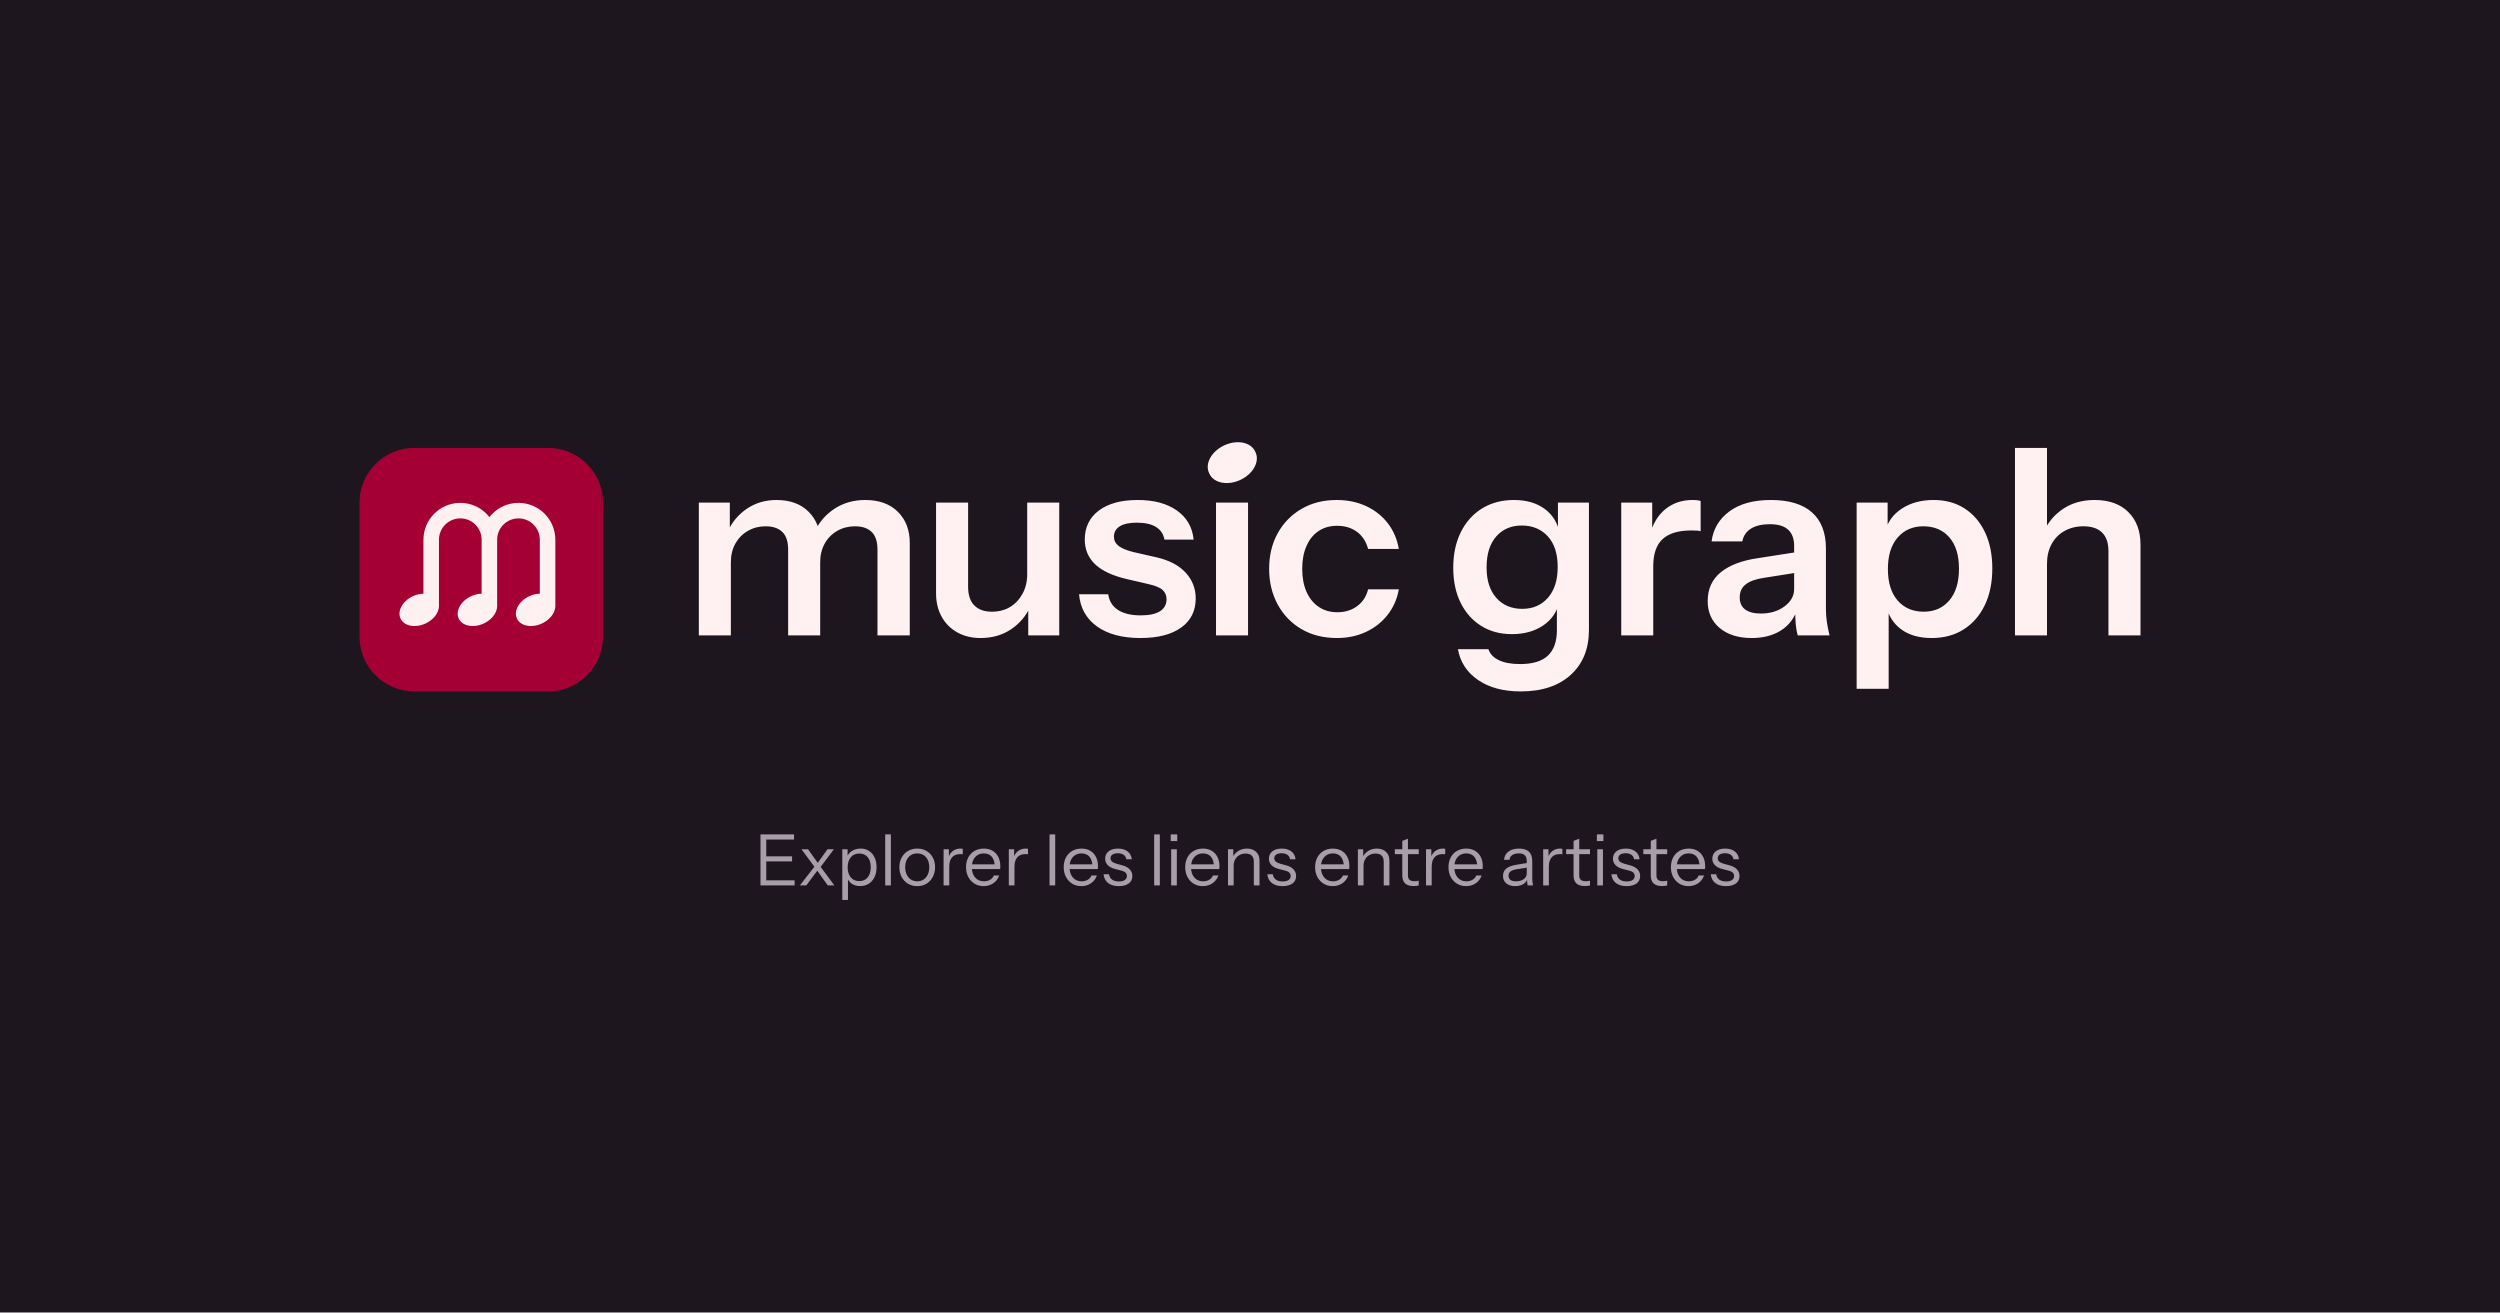
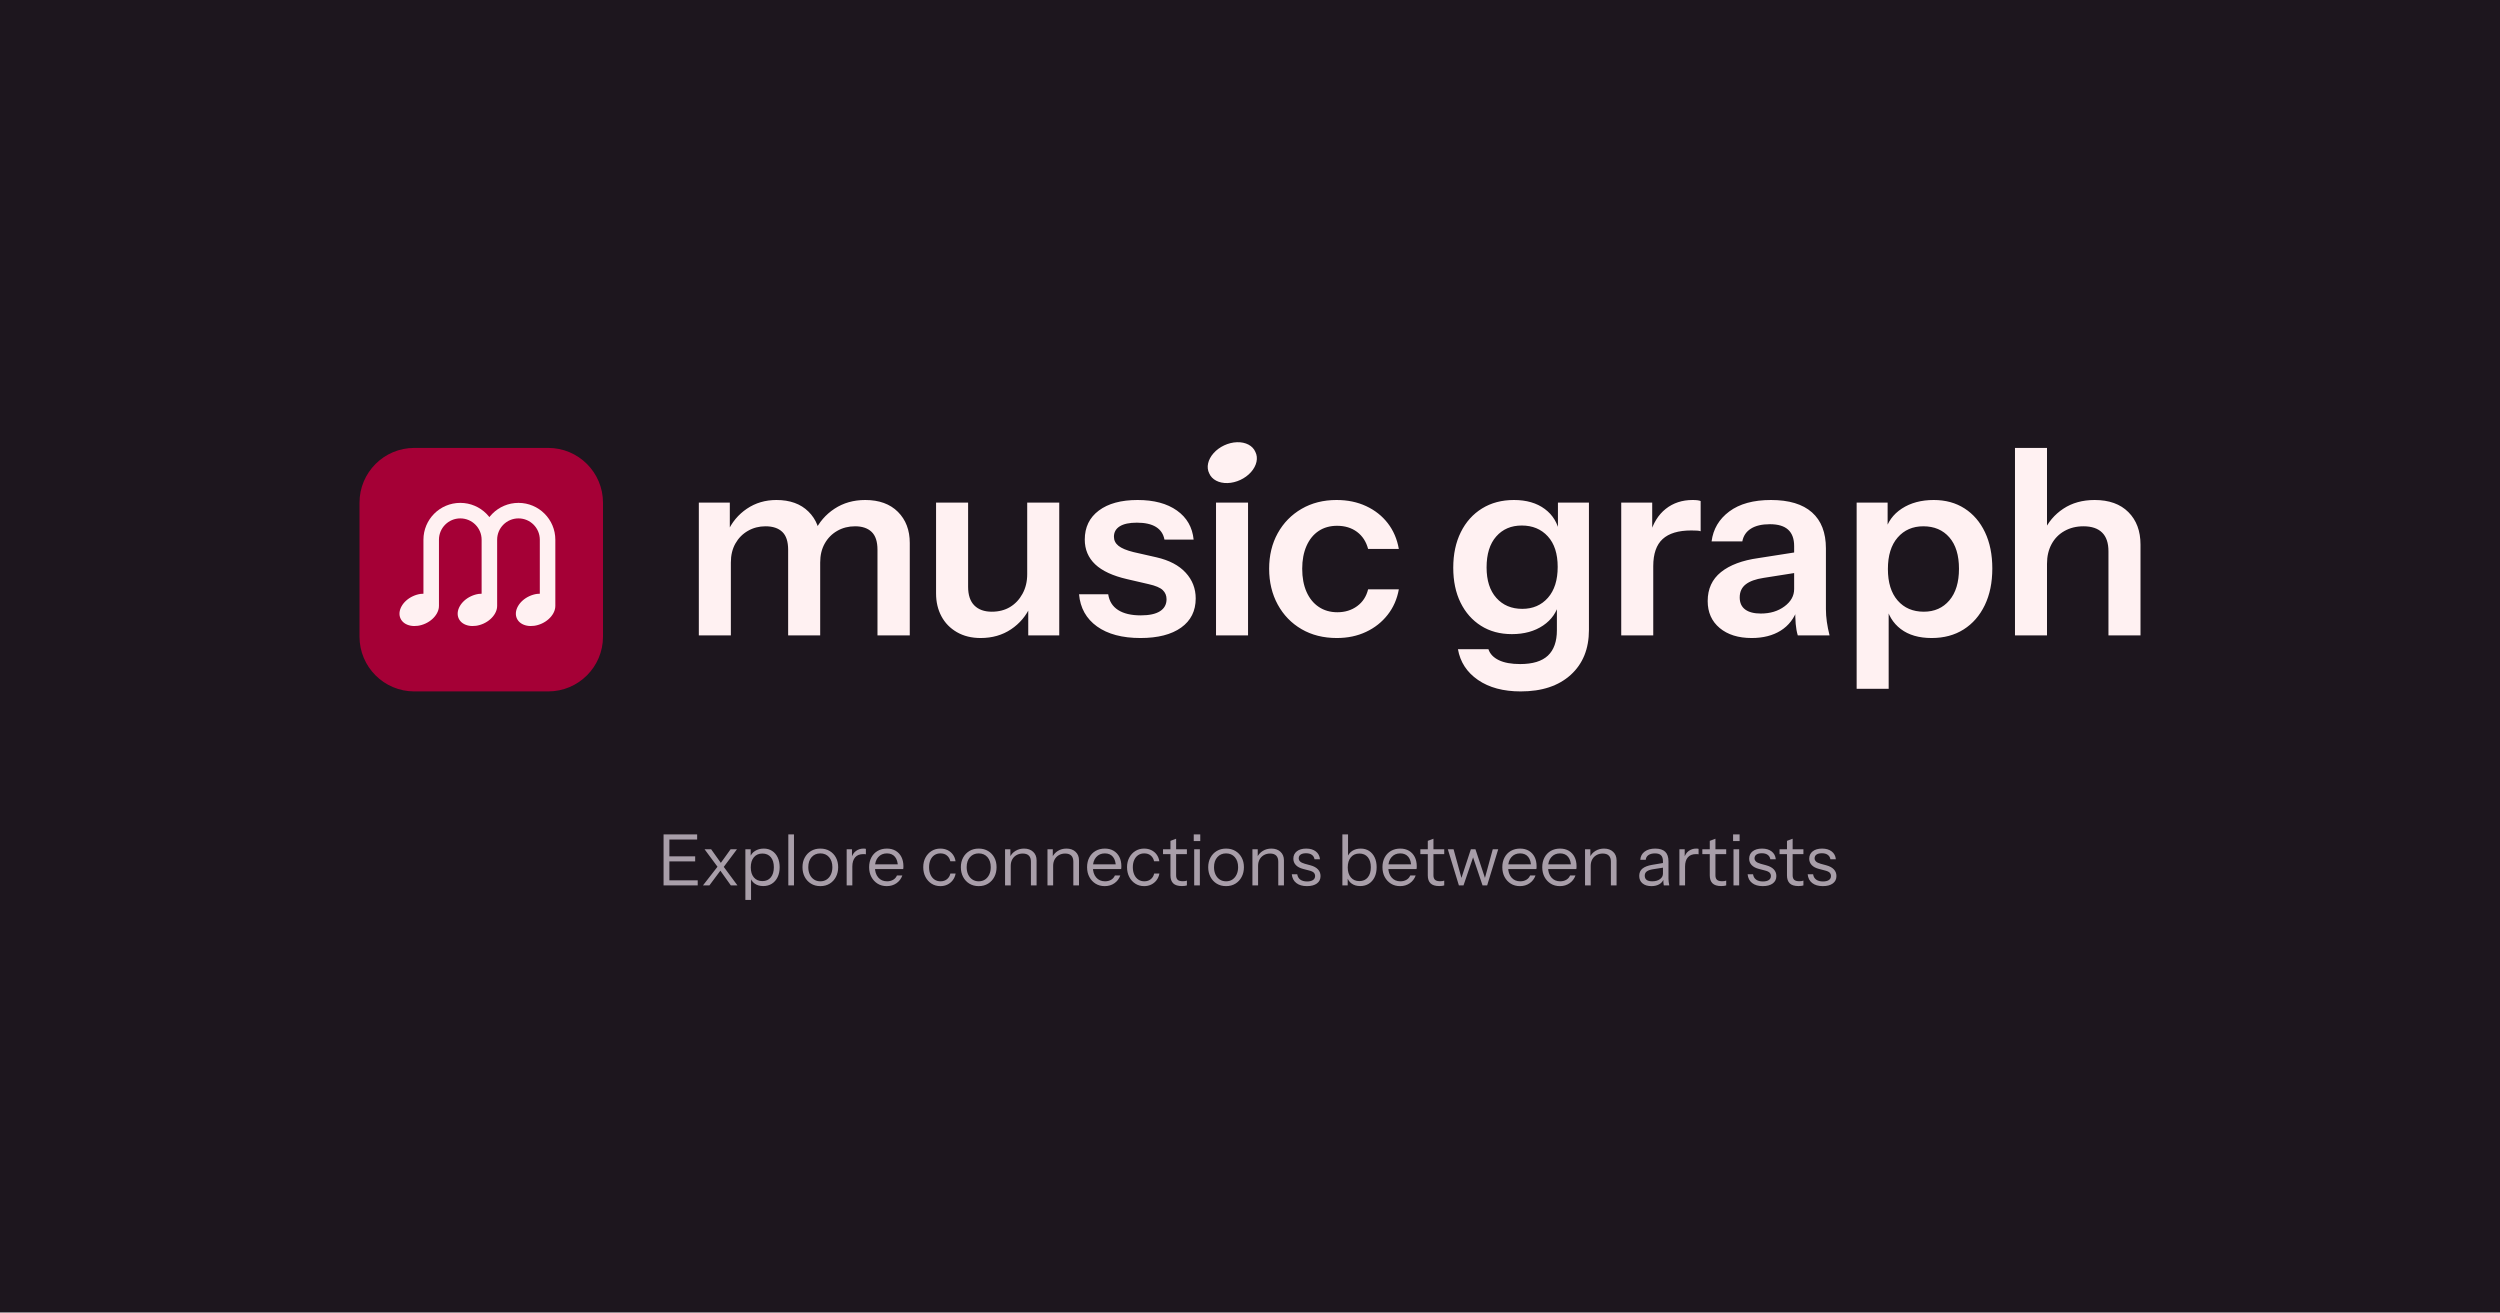
<svg xmlns="http://www.w3.org/2000/svg" viewBox="0 0 1200 630" width="1200" height="630" role="img" aria-labelledby="title">
  <path fill="#1d161e" d="M0 0H1200V630H0Z" />
  <path fill="#a50036" d="M198.86 215H263.14A26.3 26.3 0 0 1 289.44 241.3V305.58A26.3 26.3 0 0 1 263.14 331.88H198.86A26.3 26.3 0 0 1 172.56 305.58V241.3A26.3 26.3 0 0 1 198.86 215Z" />
  <path fill="#fff1f2" d="M203.25 259.07H210.7V290.88H203.25ZM231.18 259.07H238.63V290.88H231.18ZM259.11 259.07H266.56V290.88H259.11ZM203.25 259.07A17.69 17.69 0 0 1 238.63 259.07H231.18A10.24 10.24 0 0 0 210.7 259.07ZM231.18 259.07A17.69 17.69 0 0 1 266.56 259.07H259.11A10.24 10.24 0 0 0 238.63 259.07ZM192.26 296.91A9.89 7.22 -25 1 1 210.19 288.55A9.89 7.22 -25 1 1 192.26 296.91ZM220.19 296.91A9.89 7.22 -25 1 1 238.12 288.55A9.89 7.22 -25 1 1 220.19 296.91ZM248.12 296.91A9.89 7.22 -25 1 1 266.05 288.55A9.89 7.22 -25 1 1 248.12 296.91Z" />
  <path fill="#fff1f2" d="M335.44 305V241.25H350.31V256.25H350.81V305ZM378.31 305V263.88Q378.31 258 375.5 255.31Q372.69 252.62 367.44 252.62Q362.81 252.62 359 254.81Q355.19 257 353 260.88Q350.81 264.75 350.81 270L349.19 255.38Q352.31 248.38 358.5 244.19Q364.69 240 372.69 240Q382.44 240 388.06 245.56Q393.69 251.12 393.69 259.88V305ZM421.19 305V263.88Q421.19 258 418.38 255.31Q415.56 252.62 410.44 252.62Q405.69 252.62 401.88 254.81Q398.06 257 395.88 260.88Q393.69 264.75 393.69 270L390.94 255.38Q394.19 248.38 400.56 244.19Q406.94 240 415.31 240Q425.31 240 431 245.69Q436.69 251.38 436.69 260.62V305ZM470.69 306.25Q464.19 306.25 459.31 303.44Q454.44 300.62 451.88 295.81Q449.31 291 449.31 284.88V241.25H464.69V281.62Q464.69 287.62 467.69 290.62Q470.69 293.62 476.06 293.62Q481.06 293.62 484.81 291.38Q488.56 289.12 490.81 285Q493.06 280.88 493.06 275.62L494.69 290.88Q491.56 297.88 485.31 302.06Q479.06 306.25 470.69 306.25ZM493.56 305V290H493.06V241.25H508.44V305ZM547.44 306.25Q534.31 306.25 526.56 300.69Q518.81 295.12 517.94 285.25H531.94Q532.69 290.25 536.69 292.81Q540.69 295.38 547.56 295.38Q553.69 295.38 556.81 293.38Q559.94 291.38 559.94 287.62Q559.94 285 558.12 283.25Q556.31 281.5 551.31 280.38L541.06 278Q530.69 275.62 525.69 270.88Q520.69 266.12 520.69 259Q520.69 250.12 527.44 245.06Q534.19 240 546.06 240Q557.81 240 564.94 245.06Q572.06 250.12 572.94 259H558.94Q558.19 255 554.88 252.94Q551.56 250.88 545.69 250.88Q540.31 250.88 537.5 252.62Q534.69 254.38 534.69 257.62Q534.69 260.25 536.88 262Q539.06 263.75 544.06 265L555.06 267.5Q564.31 269.62 569.12 274.88Q573.94 280.12 573.94 287.25Q573.94 296.25 566.94 301.25Q559.94 306.25 547.44 306.25ZM583.69 305V241.25H599.06V305ZM580.43 227.23A12.22 8.92 -25 1 1 602.57 216.9A12.22 8.92 -25 1 1 580.43 227.23ZM641.69 306.25Q632.06 306.25 624.75 302Q617.44 297.75 613.31 290.19Q609.19 282.62 609.19 273Q609.19 263.38 613.31 255.94Q617.44 248.5 624.75 244.25Q632.06 240 641.56 240Q649.44 240 655.75 242.94Q662.06 245.88 666.12 251.12Q670.19 256.38 671.44 263.5H656.69Q655.31 258.25 651.38 255.31Q647.44 252.38 641.81 252.38Q636.69 252.38 632.94 254.88Q629.19 257.38 627.12 262.06Q625.06 266.75 625.06 273Q625.06 279.38 627.12 284.06Q629.19 288.75 633 291.31Q636.81 293.88 641.94 293.88Q647.44 293.88 651.44 290.94Q655.44 288 656.69 282.88H671.44Q670.19 289.88 666.06 295.12Q661.94 300.38 655.69 303.31Q649.44 306.25 641.69 306.25ZM729.94 331.88Q717.44 331.88 709.44 326.38Q701.44 320.88 699.81 311.62H714.44Q715.56 315 719.44 316.88Q723.31 318.75 729.69 318.75Q738.69 318.75 743 314.69Q747.31 310.62 747.31 302.5V288.75L748.44 289Q746.81 296.12 740.69 300.25Q734.56 304.38 725.69 304.38Q717.19 304.38 710.88 300.38Q704.56 296.38 701.06 289.25Q697.56 282.12 697.56 272.5Q697.56 262.75 701.19 255.44Q704.81 248.12 711.38 244.06Q717.94 240 726.69 240Q735.69 240 741.5 244.31Q747.31 248.62 748.69 256.25L747.81 256.38V241.25H762.69V302.38Q762.69 316 753.94 323.94Q745.19 331.88 729.94 331.88ZM730.69 292.25Q738.31 292.25 743 286.94Q747.69 281.62 747.69 272.12Q747.69 262.62 742.94 257.44Q738.19 252.25 730.44 252.25Q722.81 252.25 718.19 257.5Q713.56 262.75 713.56 272.38Q713.56 281.75 718.25 287Q722.94 292.25 730.69 292.25ZM778.19 305V241.25H793.06V256.75H793.56V305ZM793.56 271.75 791.94 256.62Q794.19 248.5 799.56 244.25Q804.94 240 812.44 240Q815.19 240 816.31 240.5V255Q815.69 254.75 814.56 254.69Q813.44 254.62 811.81 254.62Q802.56 254.62 798.06 258.75Q793.56 262.88 793.56 271.75ZM862.94 305Q862.19 302.5 861.94 299.5Q861.69 296.5 861.69 292.38H861.19V262.12Q861.19 256.88 858.31 254.25Q855.44 251.62 849.56 251.62Q843.81 251.62 840.44 253.75Q837.06 255.88 836.31 259.88H821.56Q822.69 251 830.06 245.5Q837.44 240 850.06 240Q863.06 240 869.75 245.94Q876.44 251.88 876.44 263.25V292.38Q876.44 295.38 876.88 298.44Q877.31 301.5 878.19 305ZM840.81 306.25Q831.19 306.25 825.44 301.44Q819.69 296.62 819.69 288.5Q819.69 279.75 826.06 274.62Q832.44 269.5 844.06 267.88L864.06 264.75V274.62L846.56 277.38Q840.81 278.25 837.94 280.5Q835.06 282.75 835.06 286.75Q835.06 290.62 837.69 292.56Q840.31 294.5 845.19 294.5Q851.94 294.5 856.56 291.06Q861.19 287.62 861.19 282.75L862.81 292.25Q860.44 299.12 854.75 302.69Q849.06 306.25 840.81 306.25ZM927.19 306.25Q918.06 306.25 912.38 301.94Q906.69 297.62 905.19 290L906.56 289.88V330.62H891.19V241.25H906.06V255.62L904.81 255.38Q906.56 248.25 912.88 244.12Q919.19 240 928.19 240Q936.69 240 943 244.06Q949.31 248.12 952.81 255.5Q956.31 262.88 956.31 272.88Q956.31 283 952.69 290.5Q949.06 298 942.56 302.12Q936.06 306.25 927.19 306.25ZM923.44 293.62Q931.06 293.62 935.69 288.19Q940.31 282.75 940.31 273Q940.31 263.25 935.69 257.94Q931.06 252.62 923.19 252.62Q915.56 252.62 910.88 258Q906.19 263.38 906.19 273.12Q906.19 282.88 910.88 288.25Q915.56 293.62 923.44 293.62ZM967.19 305V215H982.56V305ZM1012.06 305V264.62Q1012.06 258.62 1009 255.62Q1005.94 252.62 1000.06 252.62Q994.94 252.62 990.94 254.88Q986.94 257.12 984.75 261.19Q982.56 265.25 982.56 270.62L980.94 255.38Q984.06 248.38 990.38 244.19Q996.69 240 1005.44 240Q1015.81 240 1021.62 245.81Q1027.44 251.62 1027.44 261.38V305Z" />
-   <path fill="#a89ea9" d="M365.03 425V400.52H367.81V425ZM366.45 425V422.55H381.41V425ZM366.45 413.47V411.03H380.19V413.47ZM366.45 402.97V400.52H381.14V402.97ZM397.33 425 391.58 416.94 384.71 407.66H387.87L393.18 415.11L400.49 425ZM391.75 415.24 397.19 407.66H400.25L393.18 417.08ZM392.91 417.11 387.02 425H383.93L391.58 415.17ZM412.86 425.31Q410.42 425.31 408.75 424.12Q407.08 422.93 406.47 420.75L407.02 420.68V431.97H404.3V407.66H406.85V411.71L406.47 411.6Q407.12 409.6 408.92 408.46Q410.72 407.32 413.1 407.32Q415.41 407.32 417.13 408.44Q418.85 409.56 419.8 411.57Q420.75 413.58 420.75 416.26Q420.75 418.98 419.77 421.02Q418.78 423.06 417.01 424.18Q415.24 425.31 412.86 425.31ZM412.46 422.93Q415.04 422.93 416.5 421.14Q417.96 419.36 417.96 416.26Q417.96 413.2 416.5 411.45Q415.04 409.7 412.46 409.7Q409.87 409.7 408.38 411.49Q406.88 413.27 406.88 416.36Q406.88 419.39 408.38 421.16Q409.87 422.93 412.46 422.93ZM424.9 425V400.52H427.62V425ZM440.27 425.34Q437.72 425.34 435.78 424.15Q433.84 422.96 432.77 420.9Q431.7 418.85 431.7 416.26Q431.7 413.64 432.79 411.64Q433.88 409.63 435.8 408.48Q437.72 407.32 440.27 407.32Q442.85 407.32 444.77 408.48Q446.69 409.63 447.76 411.64Q448.84 413.64 448.84 416.26Q448.84 418.85 447.76 420.9Q446.69 422.96 444.77 424.15Q442.85 425.34 440.27 425.34ZM440.27 423.03Q442.04 423.03 443.33 422.16Q444.62 421.29 445.33 419.76Q446.05 418.23 446.05 416.23Q446.05 413.24 444.47 411.43Q442.89 409.63 440.27 409.63Q437.68 409.63 436.09 411.43Q434.49 413.24 434.49 416.23Q434.49 418.23 435.2 419.76Q435.92 421.29 437.23 422.16Q438.53 423.03 440.27 423.03ZM452.92 425V407.66H455.47V412.08H455.64V425ZM455.64 415.96 455.19 411.84Q455.81 409.63 457.37 408.48Q458.93 407.32 460.97 407.32Q461.82 407.32 462.13 407.46V410.07Q461.96 410.01 461.65 409.99Q461.35 409.97 460.91 409.97Q458.32 409.97 456.98 411.52Q455.64 413.07 455.64 415.96ZM472.16 425.34Q469.68 425.34 467.77 424.17Q465.87 422.99 464.78 420.95Q463.69 418.91 463.69 416.26Q463.69 413.61 464.76 411.59Q465.84 409.56 467.77 408.44Q469.71 407.32 472.23 407.32Q474.64 407.32 476.43 408.37Q478.21 409.43 479.18 411.33Q480.15 413.24 480.15 415.82Q480.15 416.16 480.13 416.47Q480.12 416.77 480.05 417.15H465.73V414.87H478.38L477.5 416.13Q477.5 413 476.12 411.31Q474.74 409.63 472.23 409.63Q469.64 409.63 468.06 411.42Q466.48 413.2 466.48 416.23Q466.48 419.32 468.06 421.18Q469.64 423.03 472.3 423.03Q473.96 423.03 475.22 422.3Q476.48 421.57 477.06 420.21H479.64Q478.79 422.59 476.8 423.96Q474.81 425.34 472.16 425.34ZM484.23 425V407.66H486.78V412.08H486.95V425ZM486.95 415.96 486.51 411.84Q487.12 409.63 488.68 408.48Q490.25 407.32 492.29 407.32Q493.14 407.32 493.44 407.46V410.07Q493.27 410.01 492.97 409.99Q492.66 409.97 492.22 409.97Q489.64 409.97 488.29 411.52Q486.95 413.07 486.95 415.96ZM503.78 425V400.52H506.5V425ZM519.05 425.34Q516.56 425.34 514.66 424.17Q512.76 422.99 511.67 420.95Q510.58 418.91 510.58 416.26Q510.58 413.61 511.65 411.59Q512.72 409.56 514.66 408.44Q516.6 407.32 519.11 407.32Q521.53 407.32 523.31 408.37Q525.1 409.43 526.07 411.33Q527.04 413.24 527.04 415.82Q527.04 416.16 527.02 416.47Q527 416.77 526.93 417.15H512.62V414.87H525.27L524.38 416.13Q524.38 413 523.01 411.31Q521.63 409.63 519.11 409.63Q516.53 409.63 514.95 411.42Q513.37 413.2 513.37 416.23Q513.37 419.32 514.95 421.18Q516.53 423.03 519.18 423.03Q520.85 423.03 522.11 422.3Q523.36 421.57 523.94 420.21H526.53Q525.68 422.59 523.69 423.96Q521.7 425.34 519.05 425.34ZM537 425.34Q533.8 425.34 531.9 423.86Q529.99 422.38 529.72 419.66H532.34Q532.58 421.33 533.8 422.21Q535.03 423.1 537.07 423.1Q538.87 423.1 539.89 422.42Q540.91 421.74 540.91 420.48Q540.91 419.59 540.33 418.93Q539.75 418.27 538.02 417.83L535.23 417.11Q532.85 416.5 531.66 415.23Q530.47 413.95 530.47 412.18Q530.47 409.94 532.14 408.63Q533.8 407.32 536.66 407.32Q539.48 407.32 541.25 408.68Q543.02 410.04 543.25 412.45H540.64Q540.4 411.06 539.34 410.31Q538.29 409.56 536.56 409.56Q534.89 409.56 533.97 410.19Q533.05 410.82 533.05 411.98Q533.05 412.86 533.72 413.51Q534.38 414.15 535.94 414.6L538.66 415.34Q541.08 415.99 542.3 417.32Q543.53 418.64 543.53 420.51Q543.53 422.79 541.79 424.06Q540.06 425.34 537 425.34ZM554 425V400.52H556.72V425ZM562.16 425V407.66H564.88V425ZM561.95 403.72V400.52H565.08V403.72ZM577.36 425.34Q574.87 425.34 572.97 424.17Q571.07 422.99 569.98 420.95Q568.89 418.91 568.89 416.26Q568.89 413.61 569.96 411.59Q571.03 409.56 572.97 408.44Q574.91 407.32 577.42 407.32Q579.84 407.32 581.62 408.37Q583.41 409.43 584.38 411.33Q585.35 413.24 585.35 415.82Q585.35 416.16 585.33 416.47Q585.31 416.77 585.24 417.15H570.93V414.87H583.58L582.69 416.13Q582.69 413 581.32 411.31Q579.94 409.63 577.42 409.63Q574.84 409.63 573.26 411.42Q571.68 413.2 571.68 416.23Q571.68 419.32 573.26 421.18Q574.84 423.03 577.49 423.03Q579.16 423.03 580.42 422.3Q581.67 421.57 582.25 420.21H584.84Q583.99 422.59 582 423.96Q580.01 425.34 577.36 425.34ZM589.43 425V407.66H591.98V411.74H592.15V425ZM601.84 425V413.64Q601.84 411.67 600.85 410.69Q599.86 409.7 597.93 409.7Q596.23 409.7 594.92 410.45Q593.61 411.2 592.88 412.52Q592.15 413.85 592.15 415.62L591.7 411.5Q592.59 409.56 594.41 408.44Q596.23 407.32 598.54 407.32Q601.26 407.32 602.91 408.87Q604.56 410.41 604.56 412.93V425ZM615.61 425.34Q612.41 425.34 610.51 423.86Q608.6 422.38 608.33 419.66H610.95Q611.19 421.33 612.41 422.21Q613.63 423.1 615.67 423.1Q617.48 423.1 618.5 422.42Q619.52 421.74 619.52 420.48Q619.52 419.59 618.94 418.93Q618.36 418.27 616.63 417.83L613.84 417.11Q611.46 416.5 610.27 415.23Q609.08 413.95 609.08 412.18Q609.08 409.94 610.74 408.63Q612.41 407.32 615.27 407.32Q618.09 407.32 619.86 408.68Q621.62 410.04 621.86 412.45H619.24Q619.01 411.06 617.95 410.31Q616.9 409.56 615.16 409.56Q613.5 409.56 612.58 410.19Q611.66 410.82 611.66 411.98Q611.66 412.86 612.33 413.51Q612.99 414.15 614.55 414.6L617.27 415.34Q619.69 415.99 620.91 417.32Q622.13 418.64 622.13 420.51Q622.13 422.79 620.4 424.06Q618.67 425.34 615.61 425.34ZM639.71 425.34Q637.23 425.34 635.33 424.17Q633.42 422.99 632.33 420.95Q631.25 418.91 631.25 416.26Q631.25 413.61 632.32 411.59Q633.39 409.56 635.33 408.44Q637.26 407.32 639.78 407.32Q642.19 407.32 643.98 408.37Q645.76 409.43 646.73 411.33Q647.7 413.24 647.7 415.82Q647.7 416.16 647.68 416.47Q647.67 416.77 647.6 417.15H633.29V414.87H645.93L645.05 416.13Q645.05 413 643.67 411.31Q642.3 409.63 639.78 409.63Q637.2 409.63 635.62 411.42Q634.03 413.2 634.03 416.23Q634.03 419.32 635.62 421.18Q637.2 423.03 639.85 423.03Q641.51 423.03 642.77 422.3Q644.03 421.57 644.61 420.21H647.19Q646.34 422.59 644.35 423.96Q642.36 425.34 639.71 425.34ZM651.78 425V407.66H654.33V411.74H654.5V425ZM664.19 425V413.64Q664.19 411.67 663.21 410.69Q662.22 409.7 660.28 409.7Q658.58 409.7 657.27 410.45Q655.96 411.2 655.23 412.52Q654.5 413.85 654.5 415.62L654.06 411.5Q654.94 409.56 656.76 408.44Q658.58 407.32 660.89 407.32Q663.61 407.32 665.26 408.87Q666.91 410.41 666.91 412.93V425ZM678.61 425.31Q675.72 425.31 674.41 424Q673.1 422.69 673.1 420.21V403.61L675.82 402.59V420.17Q675.82 421.63 676.57 422.31Q677.32 422.99 679.02 422.99Q679.7 422.99 680.19 422.91Q680.68 422.82 680.99 422.69V425Q680.65 425.14 680.02 425.22Q679.39 425.31 678.61 425.31ZM669.53 409.97V407.66H680.99V409.97ZM684.49 425V407.66H687.04V412.08H687.21V425ZM687.21 415.96 686.77 411.84Q687.38 409.63 688.94 408.48Q690.51 407.32 692.55 407.32Q693.4 407.32 693.7 407.46V410.07Q693.53 410.01 693.23 409.99Q692.92 409.97 692.48 409.97Q689.9 409.97 688.55 411.52Q687.21 413.07 687.21 415.96ZM703.73 425.34Q701.25 425.34 699.35 424.17Q697.44 422.99 696.36 420.95Q695.27 418.91 695.27 416.26Q695.27 413.61 696.34 411.59Q697.41 409.56 699.35 408.44Q701.29 407.32 703.8 407.32Q706.22 407.32 708 408.37Q709.79 409.43 710.76 411.33Q711.72 413.24 711.72 415.82Q711.72 416.16 711.71 416.47Q711.69 416.77 711.62 417.15H697.31V414.87H709.96L709.07 416.13Q709.07 413 707.69 411.31Q706.32 409.63 703.8 409.63Q701.22 409.63 699.64 411.42Q698.06 413.2 698.06 416.23Q698.06 419.32 699.64 421.18Q701.22 423.03 703.87 423.03Q705.54 423.03 706.79 422.3Q708.05 421.57 708.63 420.21H711.21Q710.36 422.59 708.38 423.96Q706.39 425.34 703.73 425.34ZM733.25 425Q733.11 424.42 733.06 423.67Q733.01 422.93 733.01 421.77H732.84V413.47Q732.84 411.5 731.94 410.57Q731.04 409.63 729.03 409.63Q727.06 409.63 725.88 410.43Q724.71 411.23 724.58 412.69H721.96Q722.13 410.18 724.07 408.75Q726 407.32 729.13 407.32Q732.36 407.32 733.93 408.85Q735.49 410.38 735.49 413.44V421.77Q735.49 422.52 735.59 423.32Q735.69 424.12 735.86 425ZM727.3 425.34Q724.61 425.34 723.03 424.03Q721.45 422.72 721.45 420.44Q721.45 418.17 723.01 416.91Q724.58 415.65 727.57 415.14L733.62 414.12V416.36L727.98 417.25Q726.07 417.55 725.09 418.27Q724.1 418.98 724.1 420.34Q724.1 421.67 725 422.35Q725.9 423.03 727.67 423.03Q729.95 423.03 731.39 421.99Q732.84 420.95 732.84 419.29L733.28 421.7Q732.74 423.44 731.15 424.39Q729.57 425.34 727.3 425.34ZM740.73 425V407.66H743.28V412.08H743.45V425ZM743.45 415.96 743 411.84Q743.62 409.63 745.18 408.48Q746.74 407.32 748.78 407.32Q749.63 407.32 749.94 407.46V410.07Q749.77 410.01 749.46 409.99Q749.16 409.97 748.72 409.97Q746.13 409.97 744.79 411.52Q743.45 413.07 743.45 415.96ZM760.82 425.31Q757.93 425.31 756.62 424Q755.31 422.69 755.31 420.21V403.61L758.03 402.59V420.17Q758.03 421.63 758.78 422.31Q759.53 422.99 761.23 422.99Q761.91 422.99 762.4 422.91Q762.89 422.82 763.2 422.69V425Q762.86 425.14 762.23 425.22Q761.6 425.31 760.82 425.31ZM751.74 409.97V407.66H763.2V409.97ZM766.7 425V407.66H769.42V425ZM766.5 403.72V400.52H769.63V403.72ZM780.74 425.34Q777.55 425.34 775.64 423.86Q773.74 422.38 773.47 419.66H776.09Q776.32 421.33 777.55 422.21Q778.77 423.1 780.81 423.1Q782.61 423.1 783.63 422.42Q784.65 421.74 784.65 420.48Q784.65 419.59 784.08 418.93Q783.5 418.27 781.76 417.83L778.98 417.11Q776.6 416.5 775.41 415.23Q774.22 413.95 774.22 412.18Q774.22 409.94 775.88 408.63Q777.55 407.32 780.4 407.32Q783.23 407.32 784.99 408.68Q786.76 410.04 787 412.45H784.38Q784.14 411.06 783.09 410.31Q782.04 409.56 780.3 409.56Q778.64 409.56 777.72 410.19Q776.8 410.82 776.8 411.98Q776.8 412.86 777.46 413.51Q778.13 414.15 779.69 414.6L782.41 415.34Q784.82 415.99 786.05 417.32Q787.27 418.64 787.27 420.51Q787.27 422.79 785.54 424.06Q783.8 425.34 780.74 425.34ZM797.88 425.31Q794.99 425.31 793.68 424Q792.37 422.69 792.37 420.21V403.61L795.09 402.59V420.17Q795.09 421.63 795.84 422.31Q796.59 422.99 798.29 422.99Q798.97 422.99 799.46 422.91Q799.95 422.82 800.26 422.69V425Q799.92 425.14 799.29 425.22Q798.66 425.31 797.88 425.31ZM788.8 409.97V407.66H800.26V409.97ZM810.49 425.34Q808.01 425.34 806.11 424.17Q804.2 422.99 803.12 420.95Q802.03 418.91 802.03 416.26Q802.03 413.61 803.1 411.59Q804.17 409.56 806.11 408.44Q808.05 407.32 810.56 407.32Q812.98 407.32 814.76 408.37Q816.55 409.43 817.52 411.33Q818.48 413.24 818.48 415.82Q818.48 416.16 818.47 416.47Q818.45 416.77 818.38 417.15H804.07V414.87H816.72L815.83 416.13Q815.83 413 814.45 411.31Q813.08 409.63 810.56 409.63Q807.98 409.63 806.4 411.42Q804.82 413.2 804.82 416.23Q804.82 419.32 806.4 421.18Q807.98 423.03 810.63 423.03Q812.3 423.03 813.55 422.3Q814.81 421.57 815.39 420.21H817.97Q817.12 422.59 815.13 423.96Q813.15 425.34 810.49 425.34ZM828.45 425.34Q825.25 425.34 823.35 423.86Q821.44 422.38 821.17 419.66H823.79Q824.03 421.33 825.25 422.21Q826.47 423.1 828.51 423.1Q830.32 423.1 831.34 422.42Q832.36 421.74 832.36 420.48Q832.36 419.59 831.78 418.93Q831.2 418.27 829.47 417.83L826.68 417.11Q824.3 416.5 823.11 415.23Q821.92 413.95 821.92 412.18Q821.92 409.94 823.58 408.63Q825.25 407.32 828.11 407.32Q830.93 407.32 832.7 408.68Q834.46 410.04 834.7 412.45H832.08Q831.85 411.06 830.79 410.31Q829.74 409.56 828 409.56Q826.34 409.56 825.42 410.19Q824.5 410.82 824.5 411.98Q824.5 412.86 825.17 413.51Q825.83 414.15 827.39 414.6L830.11 415.34Q832.53 415.99 833.75 417.32Q834.97 418.64 834.97 420.51Q834.97 422.79 833.24 424.06Q831.51 425.34 828.45 425.34Z" />
+   <path fill="#a89ea9" d="M318.51 425V400.52H321.3V425ZM319.94 425V422.55H334.9V425ZM319.94 413.47V411.03H333.68V413.47ZM319.94 402.97V400.52H334.63V402.97ZM350.81 425 345.07 416.94 338.2 407.66H341.36L346.67 415.11L353.98 425ZM345.24 415.24 350.68 407.66H353.74L346.67 417.08ZM346.39 417.11 340.51 425H337.42L345.07 415.17ZM366.35 425.31Q363.9 425.31 362.24 424.12Q360.57 422.93 359.96 420.75L360.5 420.68V431.97H357.78V407.66H360.33V411.71L359.96 411.6Q360.61 409.6 362.41 408.46Q364.21 407.32 366.59 407.32Q368.9 407.32 370.62 408.44Q372.34 409.56 373.29 411.57Q374.24 413.58 374.24 416.26Q374.24 418.98 373.25 421.02Q372.27 423.06 370.5 424.18Q368.73 425.31 366.35 425.31ZM365.94 422.93Q368.53 422.93 369.99 421.14Q371.45 419.36 371.45 416.26Q371.45 413.2 369.99 411.45Q368.53 409.7 365.94 409.7Q363.36 409.7 361.86 411.49Q360.37 413.27 360.37 416.36Q360.37 419.39 361.86 421.16Q363.36 422.93 365.94 422.93ZM378.39 425V400.52H381.11V425ZM393.76 425.34Q391.21 425.34 389.27 424.15Q387.33 422.96 386.26 420.9Q385.19 418.85 385.19 416.26Q385.19 413.64 386.28 411.64Q387.36 409.63 389.28 408.48Q391.21 407.32 393.76 407.32Q396.34 407.32 398.26 408.48Q400.18 409.63 401.25 411.64Q402.32 413.64 402.32 416.26Q402.32 418.85 401.25 420.9Q400.18 422.96 398.26 424.15Q396.34 425.34 393.76 425.34ZM393.76 423.03Q395.52 423.03 396.82 422.16Q398.11 421.29 398.82 419.76Q399.54 418.23 399.54 416.23Q399.54 413.24 397.95 411.43Q396.37 409.63 393.76 409.63Q391.17 409.63 389.57 411.43Q387.98 413.24 387.98 416.23Q387.98 418.23 388.69 419.76Q389.4 421.29 390.71 422.16Q392.02 423.03 393.76 423.03ZM406.4 425V407.66H408.95V412.08H409.12V425ZM409.12 415.96 408.68 411.84Q409.29 409.63 410.86 408.48Q412.42 407.32 414.46 407.32Q415.31 407.32 415.62 407.46V410.07Q415.45 410.01 415.14 409.99Q414.84 409.97 414.39 409.97Q411.81 409.97 410.47 411.52Q409.12 413.07 409.12 415.96ZM425.65 425.34Q423.17 425.34 421.26 424.17Q419.36 422.99 418.27 420.95Q417.18 418.91 417.18 416.26Q417.18 413.61 418.25 411.59Q419.32 409.56 421.26 408.44Q423.2 407.32 425.72 407.32Q428.13 407.32 429.91 408.37Q431.7 409.43 432.67 411.33Q433.64 413.24 433.64 415.82Q433.64 416.16 433.62 416.47Q433.6 416.77 433.54 417.15H419.22V414.87H431.87L430.99 416.13Q430.99 413 429.61 411.31Q428.23 409.63 425.72 409.63Q423.13 409.63 421.55 411.42Q419.97 413.2 419.97 416.23Q419.97 419.32 421.55 421.18Q423.13 423.03 425.78 423.03Q427.45 423.03 428.71 422.3Q429.97 421.57 430.54 420.21H433.13Q432.28 422.59 430.29 423.96Q428.3 425.34 425.65 425.34ZM451.39 425.34Q449.01 425.34 447.15 424.17Q445.3 422.99 444.23 420.94Q443.16 418.88 443.16 416.26Q443.16 413.64 444.23 411.64Q445.3 409.63 447.15 408.48Q449.01 407.32 451.35 407.32Q453.29 407.32 454.84 408.07Q456.38 408.82 457.39 410.19Q458.39 411.57 458.66 413.41H456.15Q455.81 411.74 454.58 410.69Q453.36 409.63 451.42 409.63Q449.75 409.63 448.53 410.45Q447.31 411.26 446.63 412.76Q445.95 414.26 445.95 416.26Q445.95 418.27 446.63 419.8Q447.31 421.33 448.55 422.18Q449.79 423.03 451.45 423.03Q453.32 423.03 454.58 421.99Q455.84 420.95 456.18 419.29H458.7Q458.39 421.09 457.35 422.47Q456.32 423.84 454.79 424.59Q453.26 425.34 451.39 425.34ZM469.78 425.34Q467.23 425.34 465.29 424.15Q463.35 422.96 462.28 420.9Q461.21 418.85 461.21 416.26Q461.21 413.64 462.3 411.64Q463.39 409.63 465.31 408.48Q467.23 407.32 469.78 407.32Q472.36 407.32 474.28 408.48Q476.21 409.63 477.28 411.64Q478.35 413.64 478.35 416.26Q478.35 418.85 477.28 420.9Q476.21 422.96 474.28 424.15Q472.36 425.34 469.78 425.34ZM469.78 423.03Q471.55 423.03 472.84 422.16Q474.13 421.29 474.85 419.76Q475.56 418.23 475.56 416.23Q475.56 413.24 473.98 411.43Q472.4 409.63 469.78 409.63Q467.2 409.63 465.6 411.43Q464 413.24 464 416.23Q464 418.23 464.71 419.76Q465.43 421.29 466.74 422.16Q468.05 423.03 469.78 423.03ZM482.43 425V407.66H484.98V411.74H485.15V425ZM494.84 425V413.64Q494.84 411.67 493.85 410.69Q492.87 409.7 490.93 409.7Q489.23 409.7 487.92 410.45Q486.61 411.2 485.88 412.52Q485.15 413.85 485.15 415.62L484.71 411.5Q485.59 409.56 487.41 408.44Q489.23 407.32 491.54 407.32Q494.26 407.32 495.91 408.87Q497.56 410.41 497.56 412.93V425ZM502.79 425V407.66H505.34V411.74H505.51V425ZM515.2 425V413.64Q515.2 411.67 514.22 410.69Q513.23 409.7 511.29 409.7Q509.59 409.7 508.28 410.45Q506.98 411.2 506.24 412.52Q505.51 413.85 505.51 415.62L505.07 411.5Q505.96 409.56 507.77 408.44Q509.59 407.32 511.91 407.32Q514.63 407.32 516.27 408.87Q517.92 410.41 517.92 412.93V425ZM530.27 425.34Q527.78 425.34 525.88 424.17Q523.98 422.99 522.89 420.95Q521.8 418.91 521.8 416.26Q521.8 413.61 522.87 411.59Q523.94 409.56 525.88 408.44Q527.82 407.32 530.33 407.32Q532.75 407.32 534.53 408.37Q536.32 409.43 537.29 411.33Q538.26 413.24 538.26 415.82Q538.26 416.16 538.24 416.47Q538.22 416.77 538.15 417.15H523.84V414.87H536.49L535.6 416.13Q535.6 413 534.23 411.31Q532.85 409.63 530.33 409.63Q527.75 409.63 526.17 411.42Q524.59 413.2 524.59 416.23Q524.59 419.32 526.17 421.18Q527.75 423.03 530.4 423.03Q532.07 423.03 533.33 422.3Q534.58 421.57 535.16 420.21H537.75Q536.9 422.59 534.91 423.96Q532.92 425.34 530.27 425.34ZM549.2 425.34Q546.82 425.34 544.97 424.17Q543.12 422.99 542.05 420.94Q540.98 418.88 540.98 416.26Q540.98 413.64 542.05 411.64Q543.12 409.63 544.97 408.48Q546.82 407.32 549.17 407.32Q551.11 407.32 552.65 408.07Q554.2 408.82 555.2 410.19Q556.21 411.57 556.48 413.41H553.96Q553.62 411.74 552.4 410.69Q551.18 409.63 549.24 409.63Q547.57 409.63 546.35 410.45Q545.12 411.26 544.44 412.76Q543.76 414.26 543.76 416.26Q543.76 418.27 544.44 419.8Q545.12 421.33 546.37 422.18Q547.61 423.03 549.27 423.03Q551.14 423.03 552.4 421.99Q553.66 420.95 554 419.29H556.51Q556.21 421.09 555.17 422.47Q554.13 423.84 552.6 424.59Q551.07 425.34 549.2 425.34ZM567.33 425.31Q564.44 425.31 563.13 424Q561.82 422.69 561.82 420.21V403.61L564.54 402.59V420.17Q564.54 421.63 565.29 422.31Q566.03 422.99 567.73 422.99Q568.41 422.99 568.91 422.91Q569.4 422.82 569.71 422.69V425Q569.37 425.14 568.74 425.22Q568.11 425.31 567.33 425.31ZM558.25 409.97V407.66H569.71V409.97ZM573.21 425V407.66H575.93V425ZM573 403.72V400.52H576.13V403.72ZM588.51 425.34Q585.96 425.34 584.02 424.15Q582.08 422.96 581.01 420.9Q579.94 418.85 579.94 416.26Q579.94 413.64 581.03 411.64Q582.12 409.63 584.04 408.48Q585.96 407.32 588.51 407.32Q591.09 407.32 593.01 408.48Q594.93 409.63 596 411.64Q597.08 413.64 597.08 416.26Q597.08 418.85 596 420.9Q594.93 422.96 593.01 424.15Q591.09 425.34 588.51 425.34ZM588.51 423.03Q590.28 423.03 591.57 422.16Q592.86 421.29 593.57 419.76Q594.29 418.23 594.29 416.23Q594.29 413.24 592.71 411.43Q591.13 409.63 588.51 409.63Q585.92 409.63 584.33 411.43Q582.73 413.24 582.73 416.23Q582.73 418.23 583.44 419.76Q584.16 421.29 585.46 422.16Q586.77 423.03 588.51 423.03ZM601.16 425V407.66H603.71V411.74H603.88V425ZM613.57 425V413.64Q613.57 411.67 612.58 410.69Q611.59 409.7 609.66 409.7Q607.96 409.7 606.65 410.45Q605.34 411.2 604.61 412.52Q603.88 413.85 603.88 415.62L603.43 411.5Q604.32 409.56 606.14 408.44Q607.96 407.32 610.27 407.32Q612.99 407.32 614.64 408.87Q616.29 410.41 616.29 412.93V425ZM627.34 425.34Q624.14 425.34 622.24 423.86Q620.33 422.38 620.06 419.66H622.68Q622.92 421.33 624.14 422.21Q625.36 423.1 627.4 423.1Q629.21 423.1 630.23 422.42Q631.25 421.74 631.25 420.48Q631.25 419.59 630.67 418.93Q630.09 418.27 628.36 417.83L625.57 417.11Q623.19 416.5 622 415.23Q620.81 413.95 620.81 412.18Q620.81 409.94 622.47 408.63Q624.14 407.32 627 407.32Q629.82 407.32 631.59 408.68Q633.35 410.04 633.59 412.45H630.97Q630.74 411.06 629.68 410.31Q628.63 409.56 626.89 409.56Q625.23 409.56 624.31 410.19Q623.39 410.82 623.39 411.98Q623.39 412.86 624.05 413.51Q624.72 414.15 626.28 414.6L629 415.34Q631.42 415.99 632.64 417.32Q633.86 418.64 633.86 420.51Q633.86 422.79 632.13 424.06Q630.4 425.34 627.34 425.34ZM652.9 425.31Q650.46 425.31 648.79 424.12Q647.12 422.93 646.51 420.75L646.89 420.68V425H644.34V400.52H647.06V411.71L646.68 411.6Q647.33 409.6 649.04 408.46Q650.76 407.32 653.14 407.32Q655.45 407.32 657.17 408.44Q658.89 409.56 659.84 411.57Q660.79 413.58 660.79 416.26Q660.79 418.98 659.81 421.02Q658.82 423.06 657.05 424.18Q655.28 425.31 652.9 425.31ZM652.5 422.93Q655.08 422.93 656.54 421.14Q658 419.36 658 416.26Q658 413.2 656.54 411.45Q655.08 409.7 652.5 409.7Q649.91 409.7 648.42 411.49Q646.92 413.27 646.92 416.36Q646.92 419.39 648.42 421.16Q649.91 422.93 652.5 422.93ZM672.05 425.34Q669.56 425.34 667.66 424.17Q665.76 422.99 664.67 420.95Q663.58 418.91 663.58 416.26Q663.58 413.61 664.65 411.59Q665.72 409.56 667.66 408.44Q669.6 407.32 672.11 407.32Q674.53 407.32 676.31 408.37Q678.1 409.43 679.07 411.33Q680.04 413.24 680.04 415.82Q680.04 416.16 680.02 416.47Q680 416.77 679.93 417.15H665.62V414.87H678.27L677.38 416.13Q677.38 413 676.01 411.31Q674.63 409.63 672.11 409.63Q669.53 409.63 667.95 411.42Q666.37 413.2 666.37 416.23Q666.37 419.32 667.95 421.18Q669.53 423.03 672.18 423.03Q673.85 423.03 675.11 422.3Q676.36 421.57 676.94 420.21H679.53Q678.68 422.59 676.69 423.96Q674.7 425.34 672.05 425.34ZM690.85 425.31Q687.96 425.31 686.65 424Q685.34 422.69 685.34 420.21V403.61L688.06 402.59V420.17Q688.06 421.63 688.81 422.31Q689.56 422.99 691.26 422.99Q691.94 422.99 692.43 422.91Q692.92 422.82 693.23 422.69V425Q692.89 425.14 692.26 425.22Q691.63 425.31 690.85 425.31ZM681.77 409.97V407.66H693.23V409.97ZM700.27 425 694.96 407.66H697.72L701.8 422.52H701.12L706.01 407.66H708.22L713.15 422.52H712.47L716.52 407.66H719.14L713.83 425H711.62L706.73 410.48H707.44L702.48 425ZM729.57 425.34Q727.09 425.34 725.19 424.17Q723.28 422.99 722.2 420.95Q721.11 418.91 721.11 416.26Q721.11 413.61 722.18 411.59Q723.25 409.56 725.19 408.44Q727.13 407.32 729.64 407.32Q732.06 407.32 733.84 408.37Q735.63 409.43 736.6 411.33Q737.56 413.24 737.56 415.82Q737.56 416.16 737.55 416.47Q737.53 416.77 737.46 417.15H723.15V414.87H735.8L734.91 416.13Q734.91 413 733.54 411.31Q732.16 409.63 729.64 409.63Q727.06 409.63 725.48 411.42Q723.9 413.2 723.9 416.23Q723.9 419.32 725.48 421.18Q727.06 423.03 729.71 423.03Q731.38 423.03 732.63 422.3Q733.89 421.57 734.47 420.21H737.05Q736.2 422.59 734.22 423.96Q732.23 425.34 729.57 425.34ZM748.75 425.34Q746.27 425.34 744.36 424.17Q742.46 422.99 741.37 420.95Q740.28 418.91 740.28 416.26Q740.28 413.61 741.36 411.59Q742.43 409.56 744.36 408.44Q746.3 407.32 748.82 407.32Q751.23 407.32 753.02 408.37Q754.8 409.43 755.77 411.33Q756.74 413.24 756.74 415.82Q756.74 416.16 756.72 416.47Q756.71 416.77 756.64 417.15H742.32V414.87H754.97L754.09 416.13Q754.09 413 752.71 411.31Q751.33 409.63 748.82 409.63Q746.23 409.63 744.65 411.42Q743.07 413.2 743.07 416.23Q743.07 419.32 744.65 421.18Q746.23 423.03 748.89 423.03Q750.55 423.03 751.81 422.3Q753.07 421.57 753.65 420.21H756.23Q755.38 422.59 753.39 423.96Q751.4 425.34 748.75 425.34ZM760.82 425V407.66H763.37V411.74H763.54V425ZM773.23 425V413.64Q773.23 411.67 772.24 410.69Q771.26 409.7 769.32 409.7Q767.62 409.7 766.31 410.45Q765 411.2 764.27 412.52Q763.54 413.85 763.54 415.62L763.1 411.5Q763.98 409.56 765.8 408.44Q767.62 407.32 769.93 407.32Q772.65 407.32 774.3 408.87Q775.95 410.41 775.95 412.93V425ZM798.63 425Q798.49 424.42 798.44 423.67Q798.39 422.93 798.39 421.77H798.22V413.47Q798.22 411.5 797.32 410.57Q796.42 409.63 794.41 409.63Q792.44 409.63 791.27 410.43Q790.09 411.23 789.96 412.69H787.34Q787.51 410.18 789.45 408.75Q791.39 407.32 794.51 407.32Q797.74 407.32 799.31 408.85Q800.87 410.38 800.87 413.44V421.77Q800.87 422.52 800.97 423.32Q801.08 424.12 801.25 425ZM792.68 425.34Q789.99 425.34 788.41 424.03Q786.83 422.72 786.83 420.44Q786.83 418.17 788.39 416.91Q789.96 415.65 792.95 415.14L799 414.12V416.36L793.36 417.25Q791.45 417.55 790.47 418.27Q789.48 418.98 789.48 420.34Q789.48 421.67 790.38 422.35Q791.28 423.03 793.05 423.03Q795.33 423.03 796.78 421.99Q798.22 420.95 798.22 419.29L798.66 421.7Q798.12 423.44 796.54 424.39Q794.96 425.34 792.68 425.34ZM806.11 425V407.66H808.66V412.08H808.83V425ZM808.83 415.96 808.39 411.84Q809 409.63 810.56 408.48Q812.13 407.32 814.17 407.32Q815.02 407.32 815.32 407.46V410.07Q815.15 410.01 814.85 409.99Q814.54 409.97 814.1 409.97Q811.51 409.97 810.17 411.52Q808.83 413.07 808.83 415.96ZM826.2 425.31Q823.31 425.31 822 424Q820.69 422.69 820.69 420.21V403.61L823.41 402.59V420.17Q823.41 421.63 824.16 422.31Q824.91 422.99 826.61 422.99Q827.29 422.99 827.78 422.91Q828.28 422.82 828.58 422.69V425Q828.24 425.14 827.61 425.22Q826.98 425.31 826.2 425.31ZM817.12 409.97V407.66H828.58V409.97ZM832.08 425V407.66H834.8V425ZM831.88 403.72V400.52H835.01V403.72ZM846.13 425.34Q842.93 425.34 841.03 423.86Q839.12 422.38 838.85 419.66H841.47Q841.71 421.33 842.93 422.21Q844.15 423.1 846.19 423.1Q848 423.1 849.02 422.42Q850.04 421.74 850.04 420.48Q850.04 419.59 849.46 418.93Q848.88 418.27 847.15 417.83L844.36 417.11Q841.98 416.5 840.79 415.23Q839.6 413.95 839.6 412.18Q839.6 409.94 841.26 408.63Q842.93 407.32 845.79 407.32Q848.61 407.32 850.38 408.68Q852.14 410.04 852.38 412.45H849.76Q849.53 411.06 848.47 410.31Q847.42 409.56 845.68 409.56Q844.02 409.56 843.1 410.19Q842.18 410.82 842.18 411.98Q842.18 412.86 842.85 413.51Q843.51 414.15 845.07 414.6L847.79 415.34Q850.21 415.99 851.43 417.32Q852.65 418.64 852.65 420.51Q852.65 422.79 850.92 424.06Q849.19 425.34 846.13 425.34ZM863.26 425.31Q860.37 425.31 859.06 424Q857.75 422.69 857.75 420.21V403.61L860.47 402.59V420.17Q860.47 421.63 861.22 422.31Q861.97 422.99 863.67 422.99Q864.35 422.99 864.84 422.91Q865.34 422.82 865.64 422.69V425Q865.3 425.14 864.67 425.22Q864.04 425.31 863.26 425.31ZM854.18 409.97V407.66H865.64V409.97ZM874.96 425.34Q871.76 425.34 869.86 423.86Q867.95 422.38 867.68 419.66H870.3Q870.54 421.33 871.76 422.21Q872.99 423.1 875.03 423.1Q876.83 423.1 877.85 422.42Q878.87 421.74 878.87 420.48Q878.87 419.59 878.29 418.93Q877.71 418.27 875.98 417.83L873.19 417.11Q870.81 416.5 869.62 415.23Q868.43 413.95 868.43 412.18Q868.43 409.94 870.1 408.63Q871.76 407.32 874.62 407.32Q877.44 407.32 879.21 408.68Q880.98 410.04 881.21 412.45H878.6Q878.36 411.06 877.3 410.31Q876.25 409.56 874.52 409.56Q872.85 409.56 871.93 410.19Q871.01 410.82 871.01 411.98Q871.01 412.86 871.68 413.51Q872.34 414.15 873.9 414.6L876.62 415.34Q879.04 415.99 880.26 417.32Q881.49 418.64 881.49 420.51Q881.49 422.79 879.75 424.06Q878.02 425.34 874.96 425.34Z" />
</svg>
